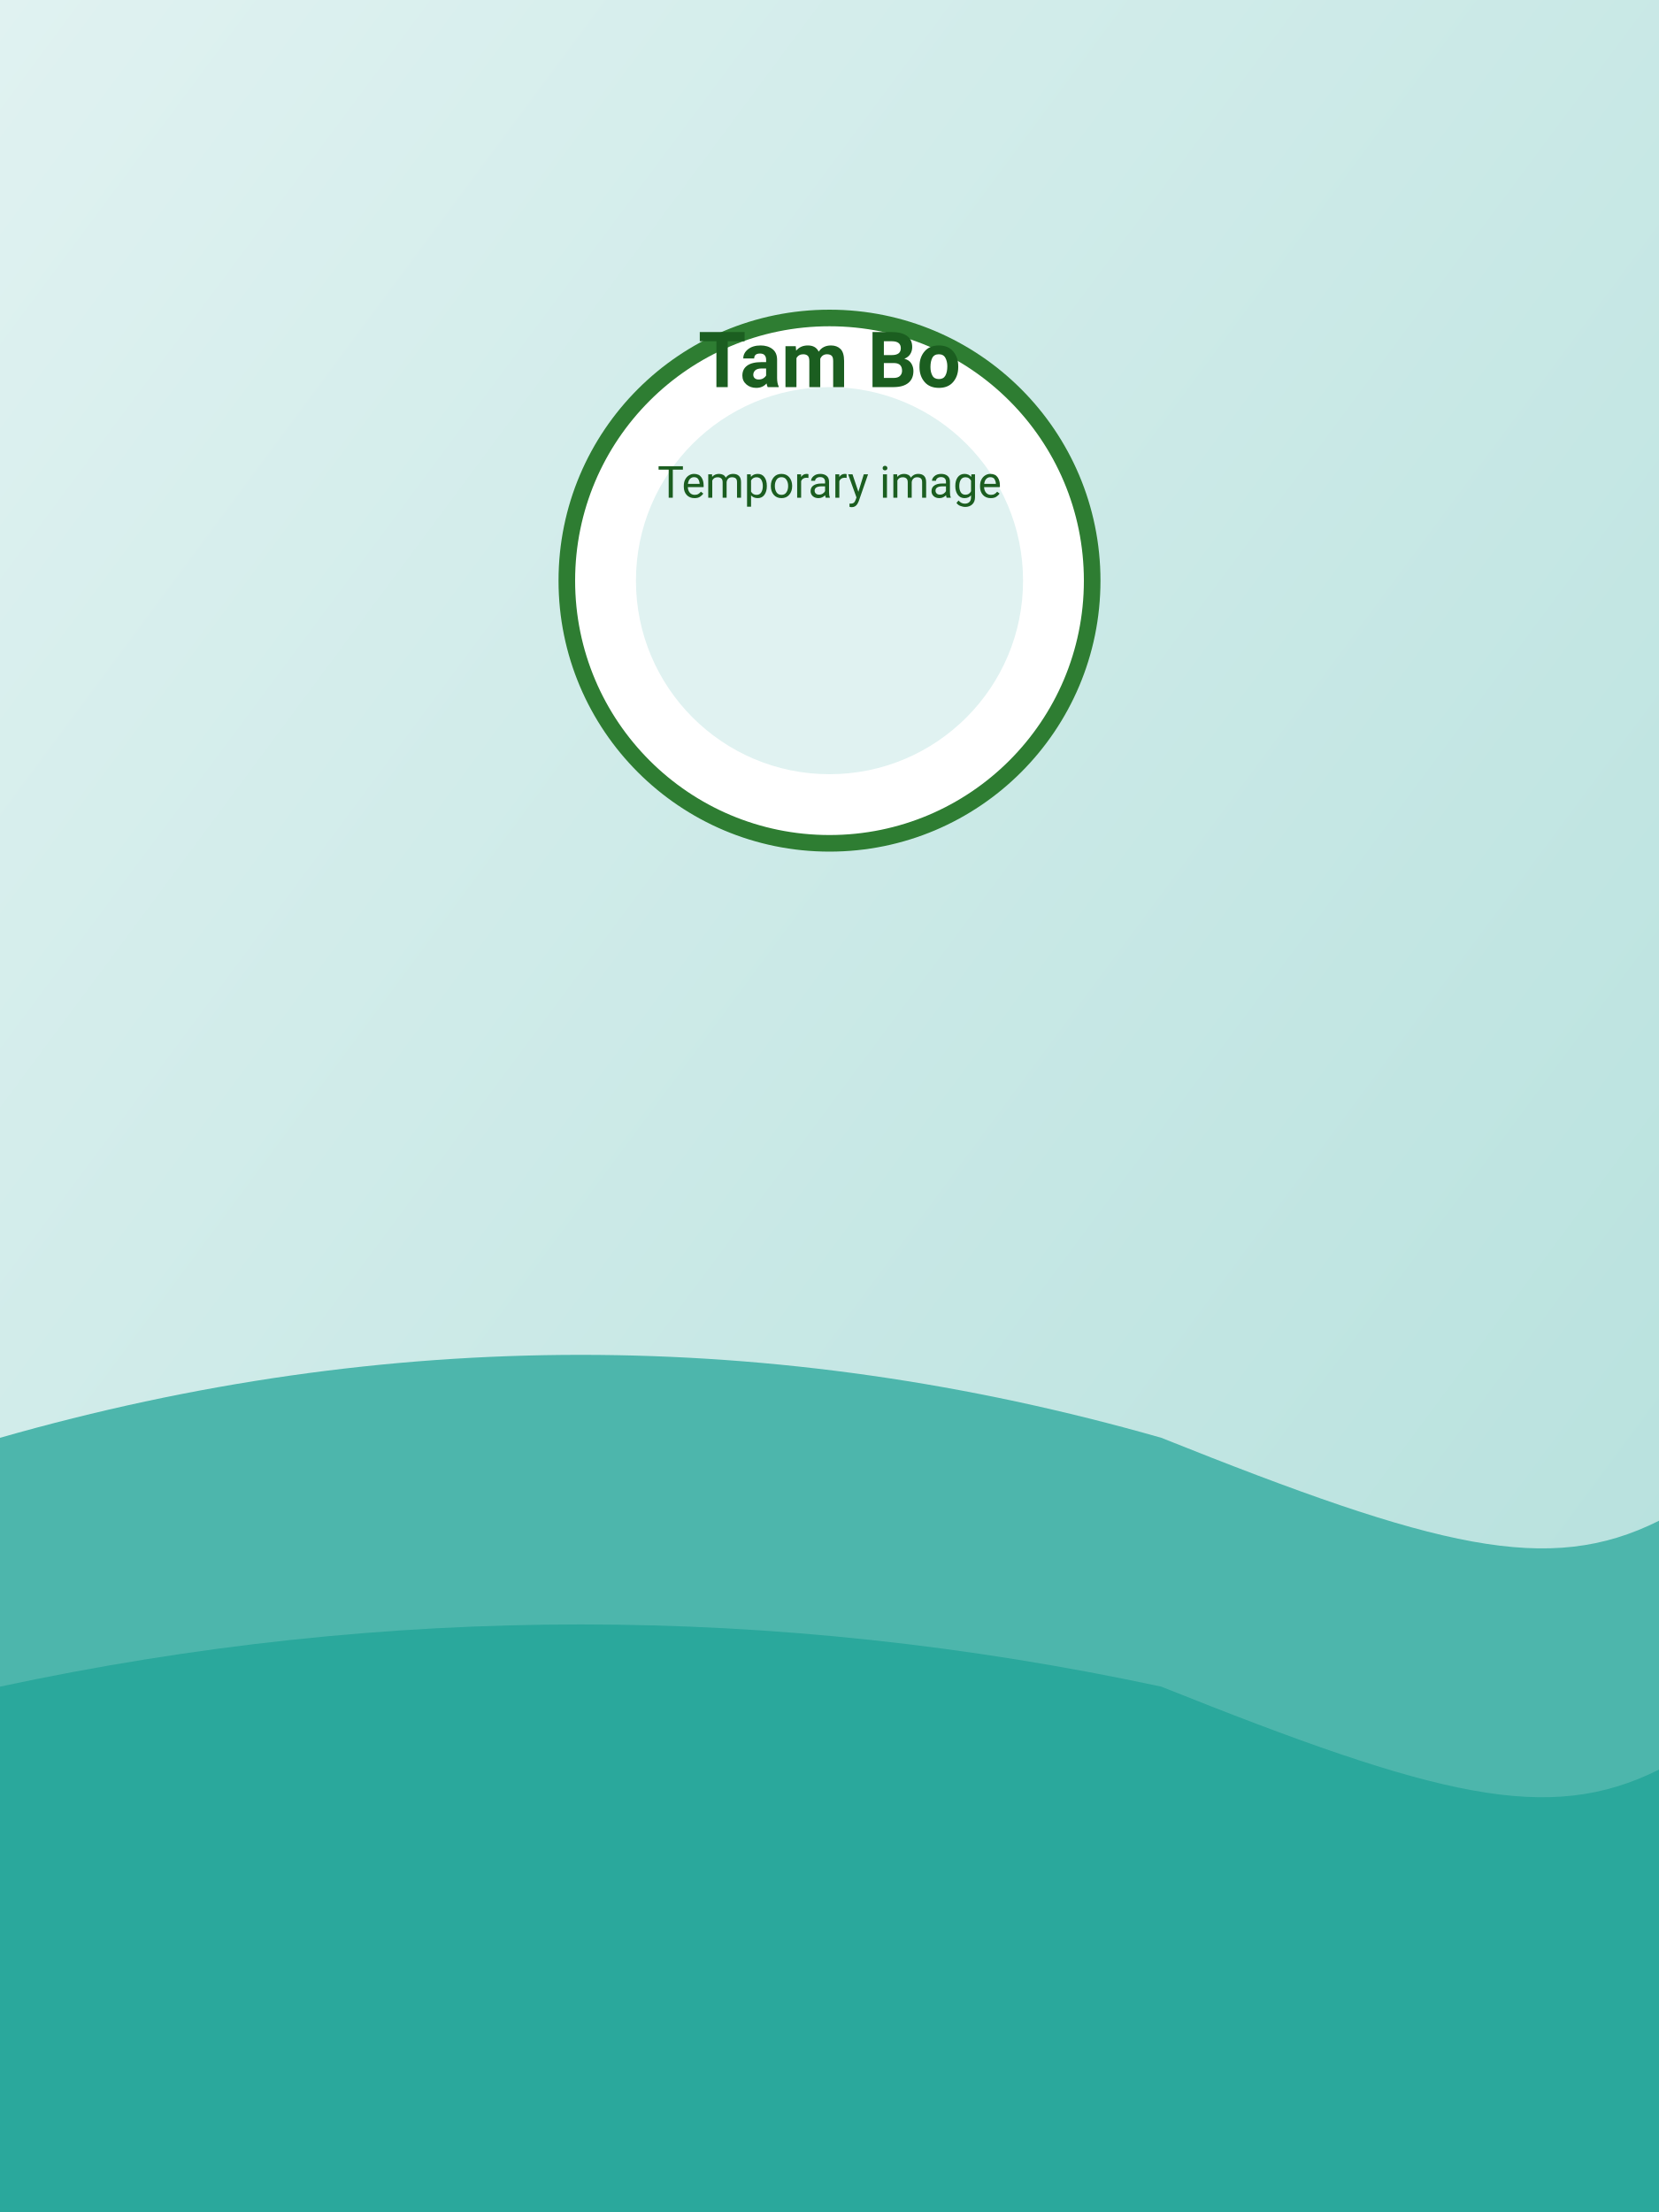
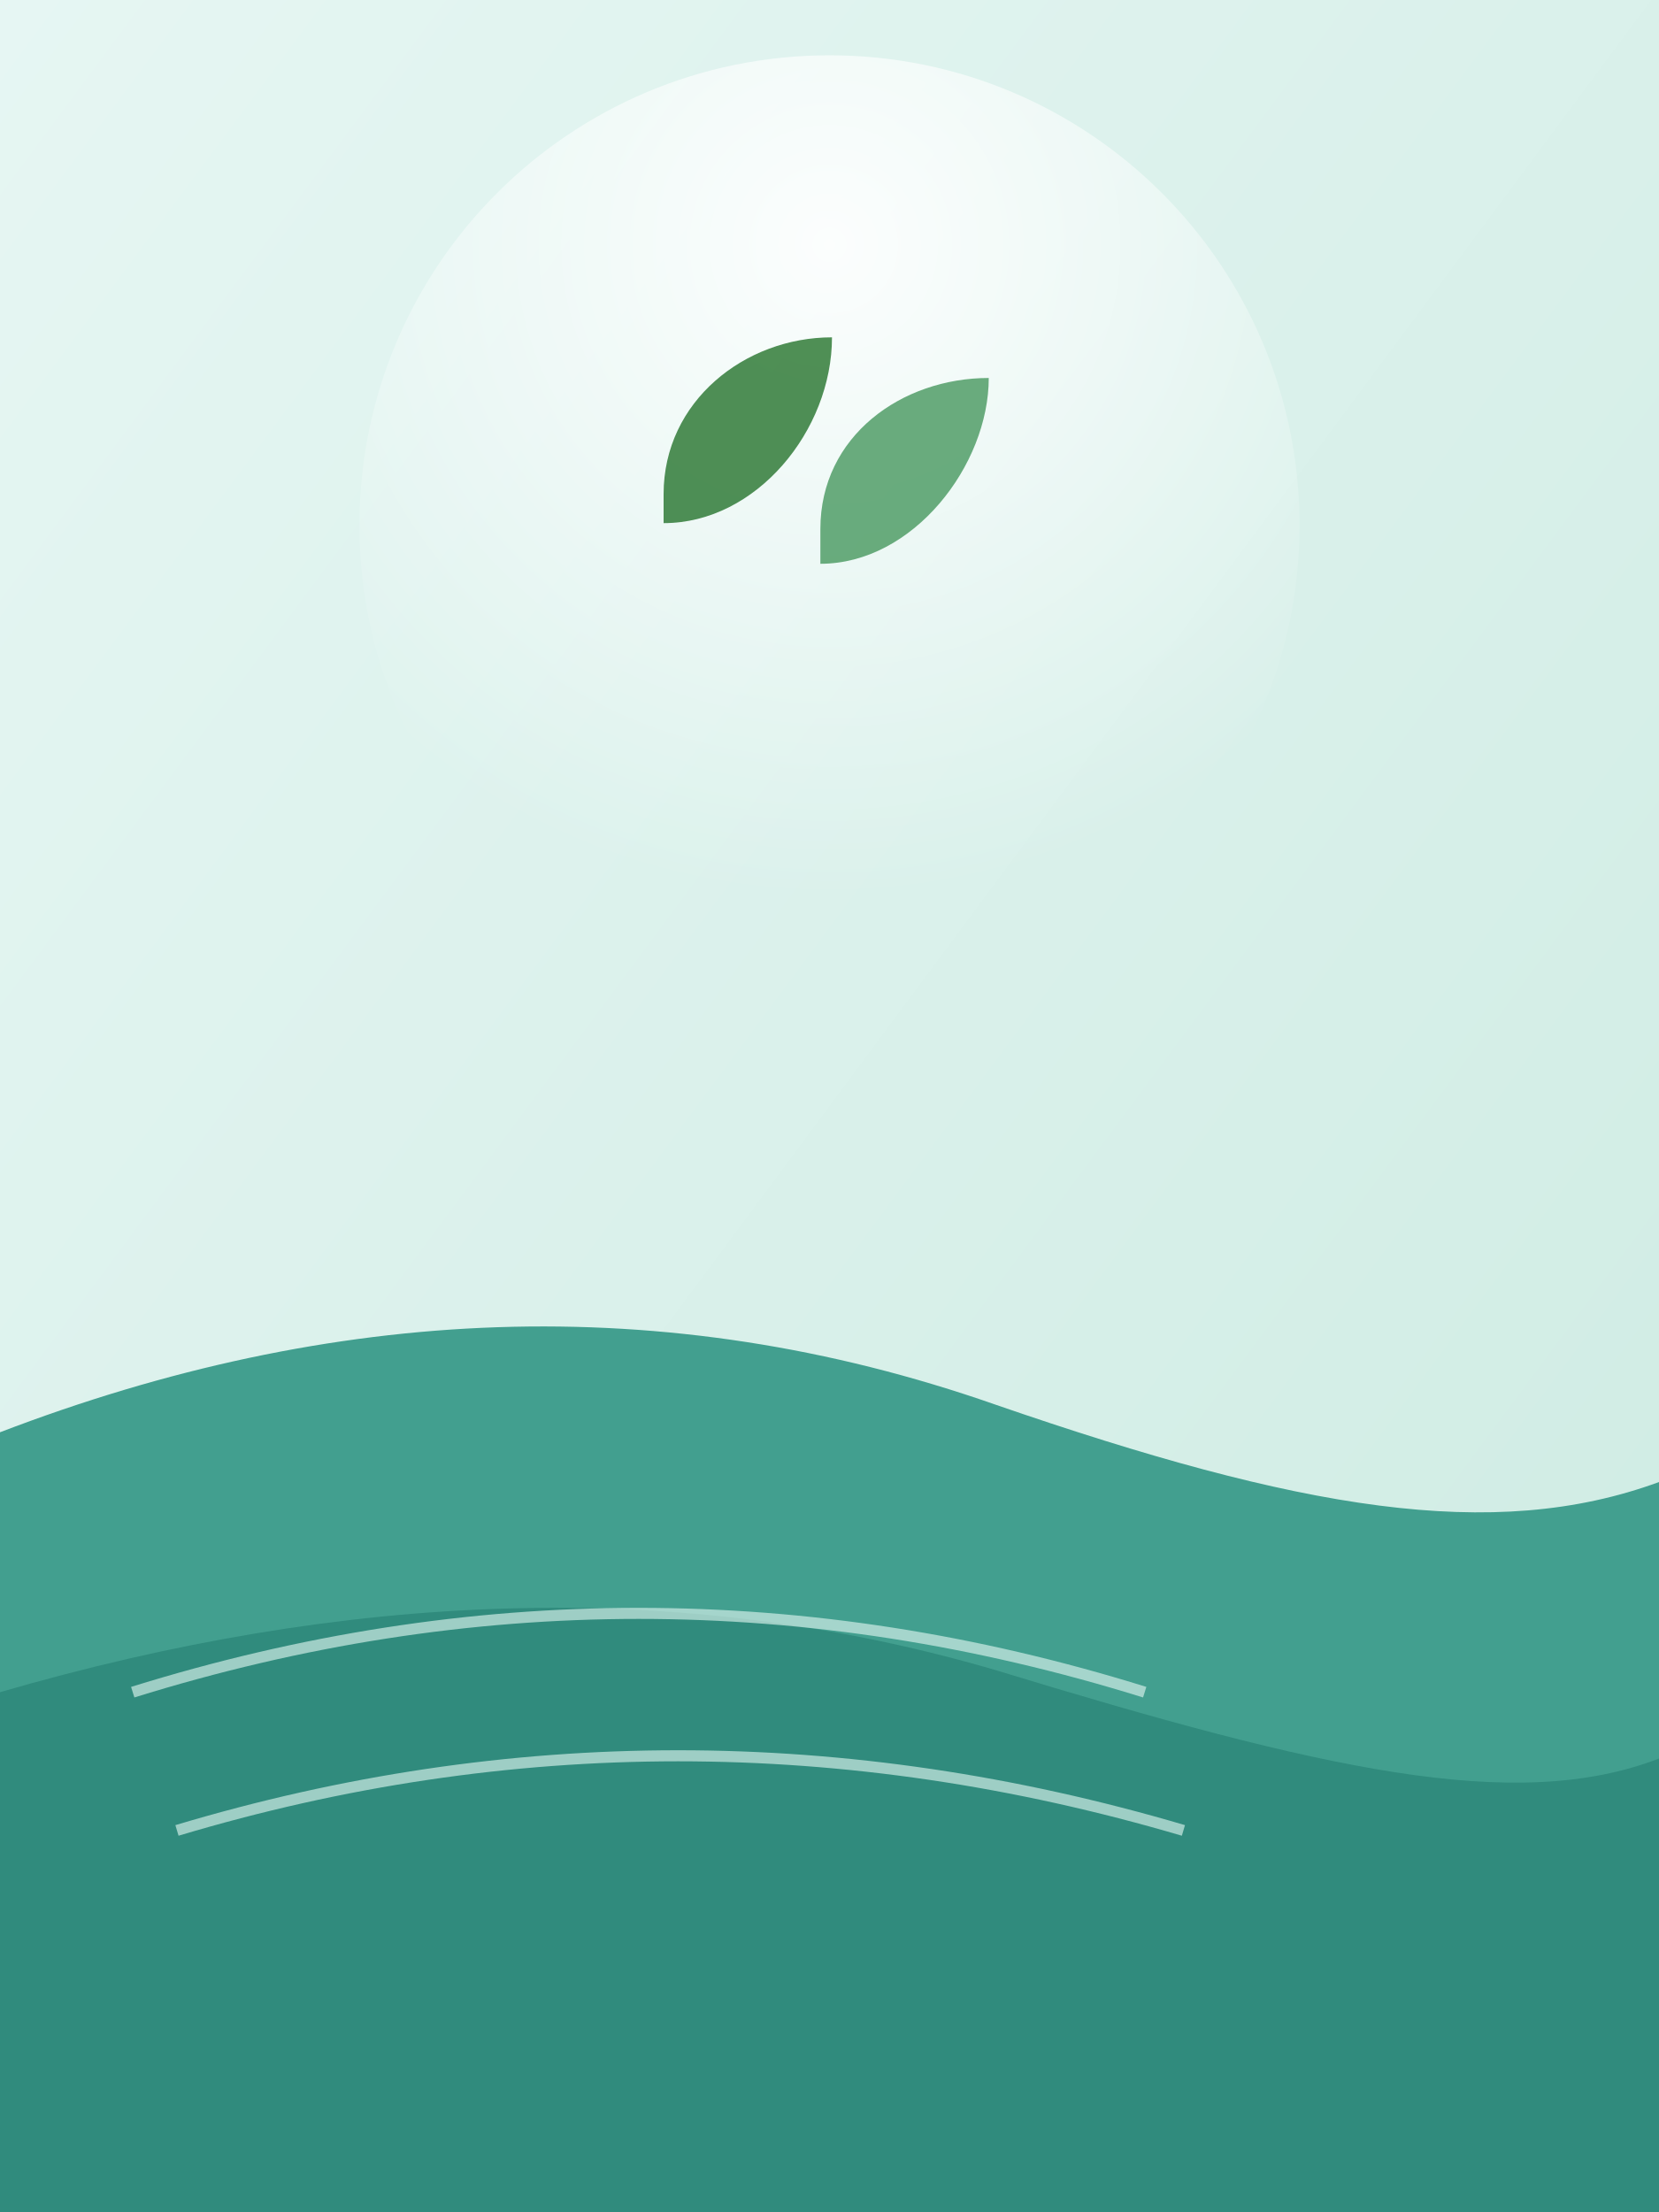
<svg xmlns="http://www.w3.org/2000/svg" width="600" height="800" viewBox="0 0 600 800" role="img" aria-labelledby="title desc">
  <defs>
-     <linearGradient id="bg" x1="0" x2="1" y1="0" y2="1">
-       <stop offset="0%" stop-color="#e0f2f1" />
-       <stop offset="100%" stop-color="#b2dfdb" />
+     <linearGradient id="bg3" x1="0" x2="1" y1="0" y2="1">
+       <stop offset="0%" stop-color="#e6f6f3" />
+       <stop offset="100%" stop-color="#cdebe2" />
    </linearGradient>
+     <radialGradient id="orb3" cx="0.5" cy="0.2" r="0.7">
+       <stop offset="0%" stop-color="#ffffff" stop-opacity="0.9" />
+       <stop offset="100%" stop-color="#ffffff" stop-opacity="0" />
+     </radialGradient>
  </defs>
-   <rect width="600" height="800" fill="url(#bg)" />
-   <path d="M0 520 C140 480 280 480 420 520 C520 560 560 570 600 550 V800 H0 Z" fill="#4db6ac" />
-   <path d="M0 610 C140 580 280 580 420 610 C520 650 560 660 600 640 V800 H0 Z" fill="#26a69a" opacity="0.9" />
-   <circle cx="300" cy="210" r="95" fill="#ffffff" stroke="#2e7d32" stroke-width="6" />
-   <circle cx="300" cy="210" r="70" fill="#e0f2f1" />
-   <g fill="#1b5e20" font-family="Roboto, Arial, sans-serif" text-anchor="middle">
-     <text x="300" y="140" font-size="28" font-weight="700">Tam Bo</text>
-     <text x="300" y="180" font-size="16">Temporary image</text>
+   <rect width="600" height="800" fill="url(#bg3)" />
+   <circle cx="300" cy="190" r="170" fill="url(#orb3)" />
+   <path d="M0 518 C120 472 240 466 360 508 C470 546 540 558 600 536 V800 H0 Z" fill="#429f8f" />
+   <path d="M0 612 C124 576 244 570 360 604 C478 640 548 656 600 636 V800 H0 Z" fill="#2f8a7c" opacity="0.95" />
+   <g stroke="#dcf4ee" stroke-width="4" opacity="0.64">
+     <path d="M48 612 C170 574 292 574 414 612" fill="none" />
+     <path d="M64 662 C184 626 306 626 428 662" fill="none" />
+   </g>
+   <g transform="translate(240 122) scale(1.05)">
+     <path d="M0 54 C0 22 28 0 58 0 C58 32 32 64 0 64 C0 60 0 58 0 54 Z" fill="#2f7a36" opacity="0.84" />
+     <path d="M54 66 C54 34 82 14 112 14 C112 44 86 78 54 78 C54 74 54 70 54 66 Z" fill="#4f9d66" opacity="0.84" />
  </g>
</svg>
